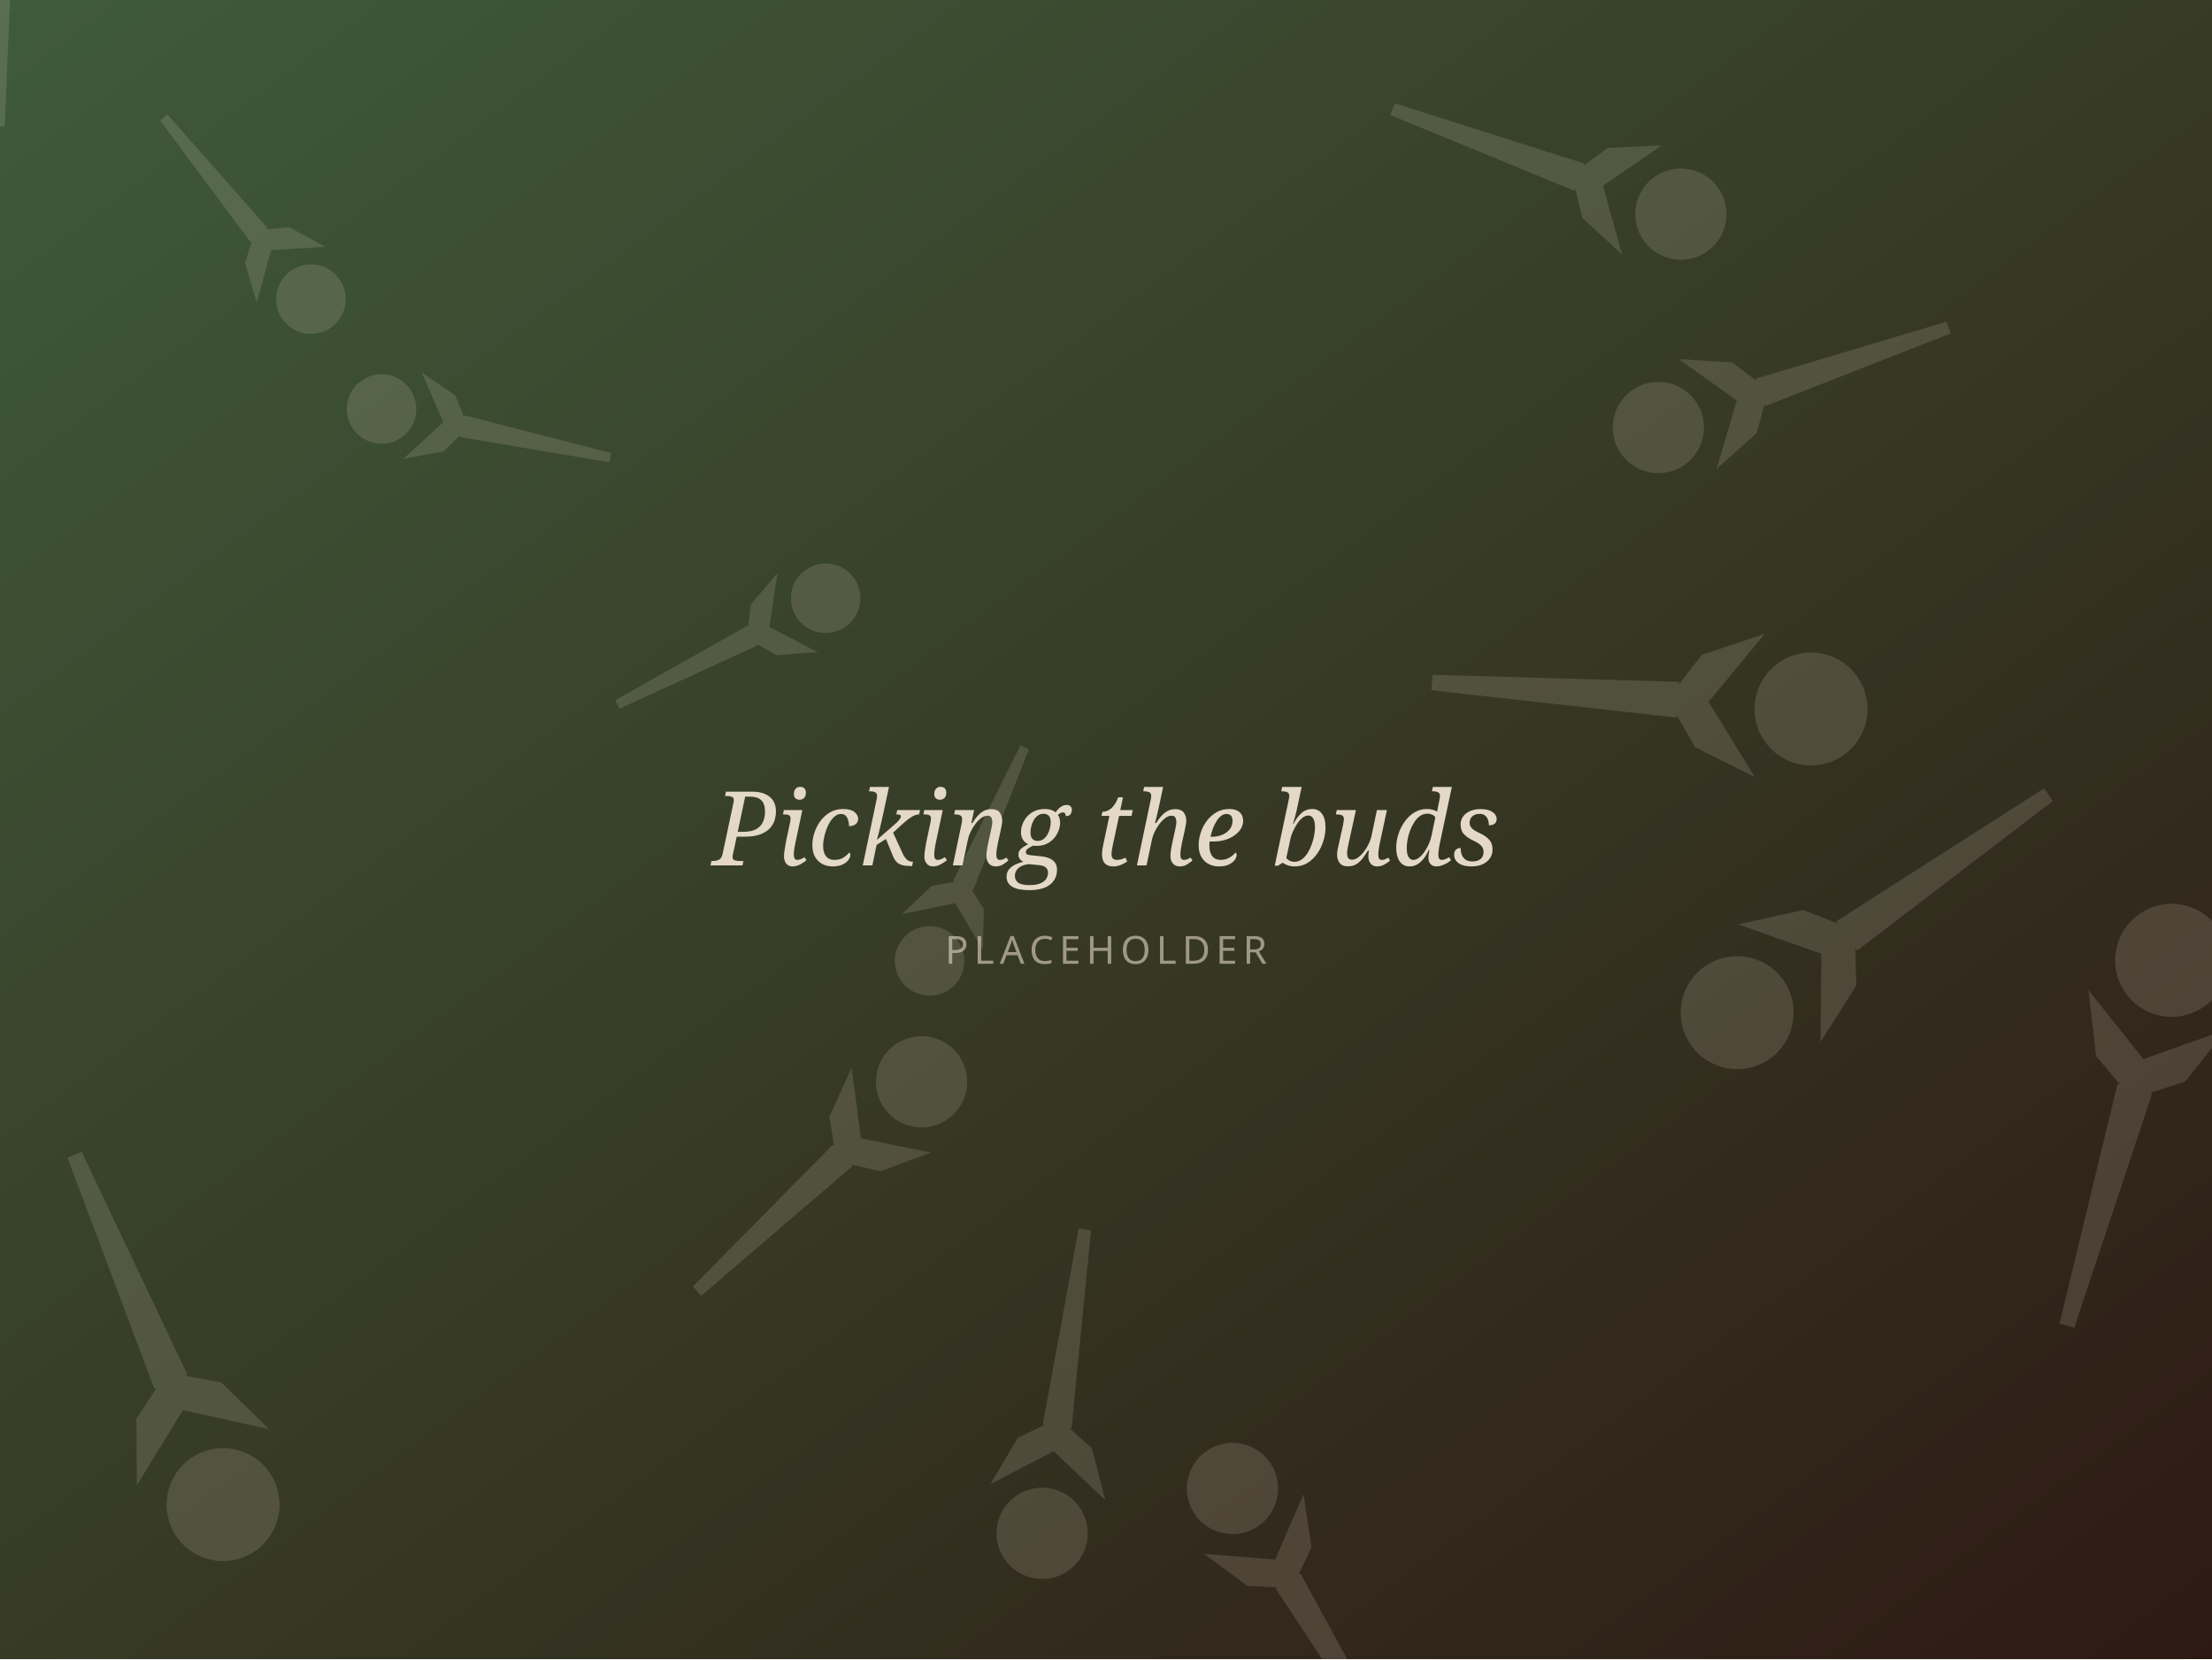
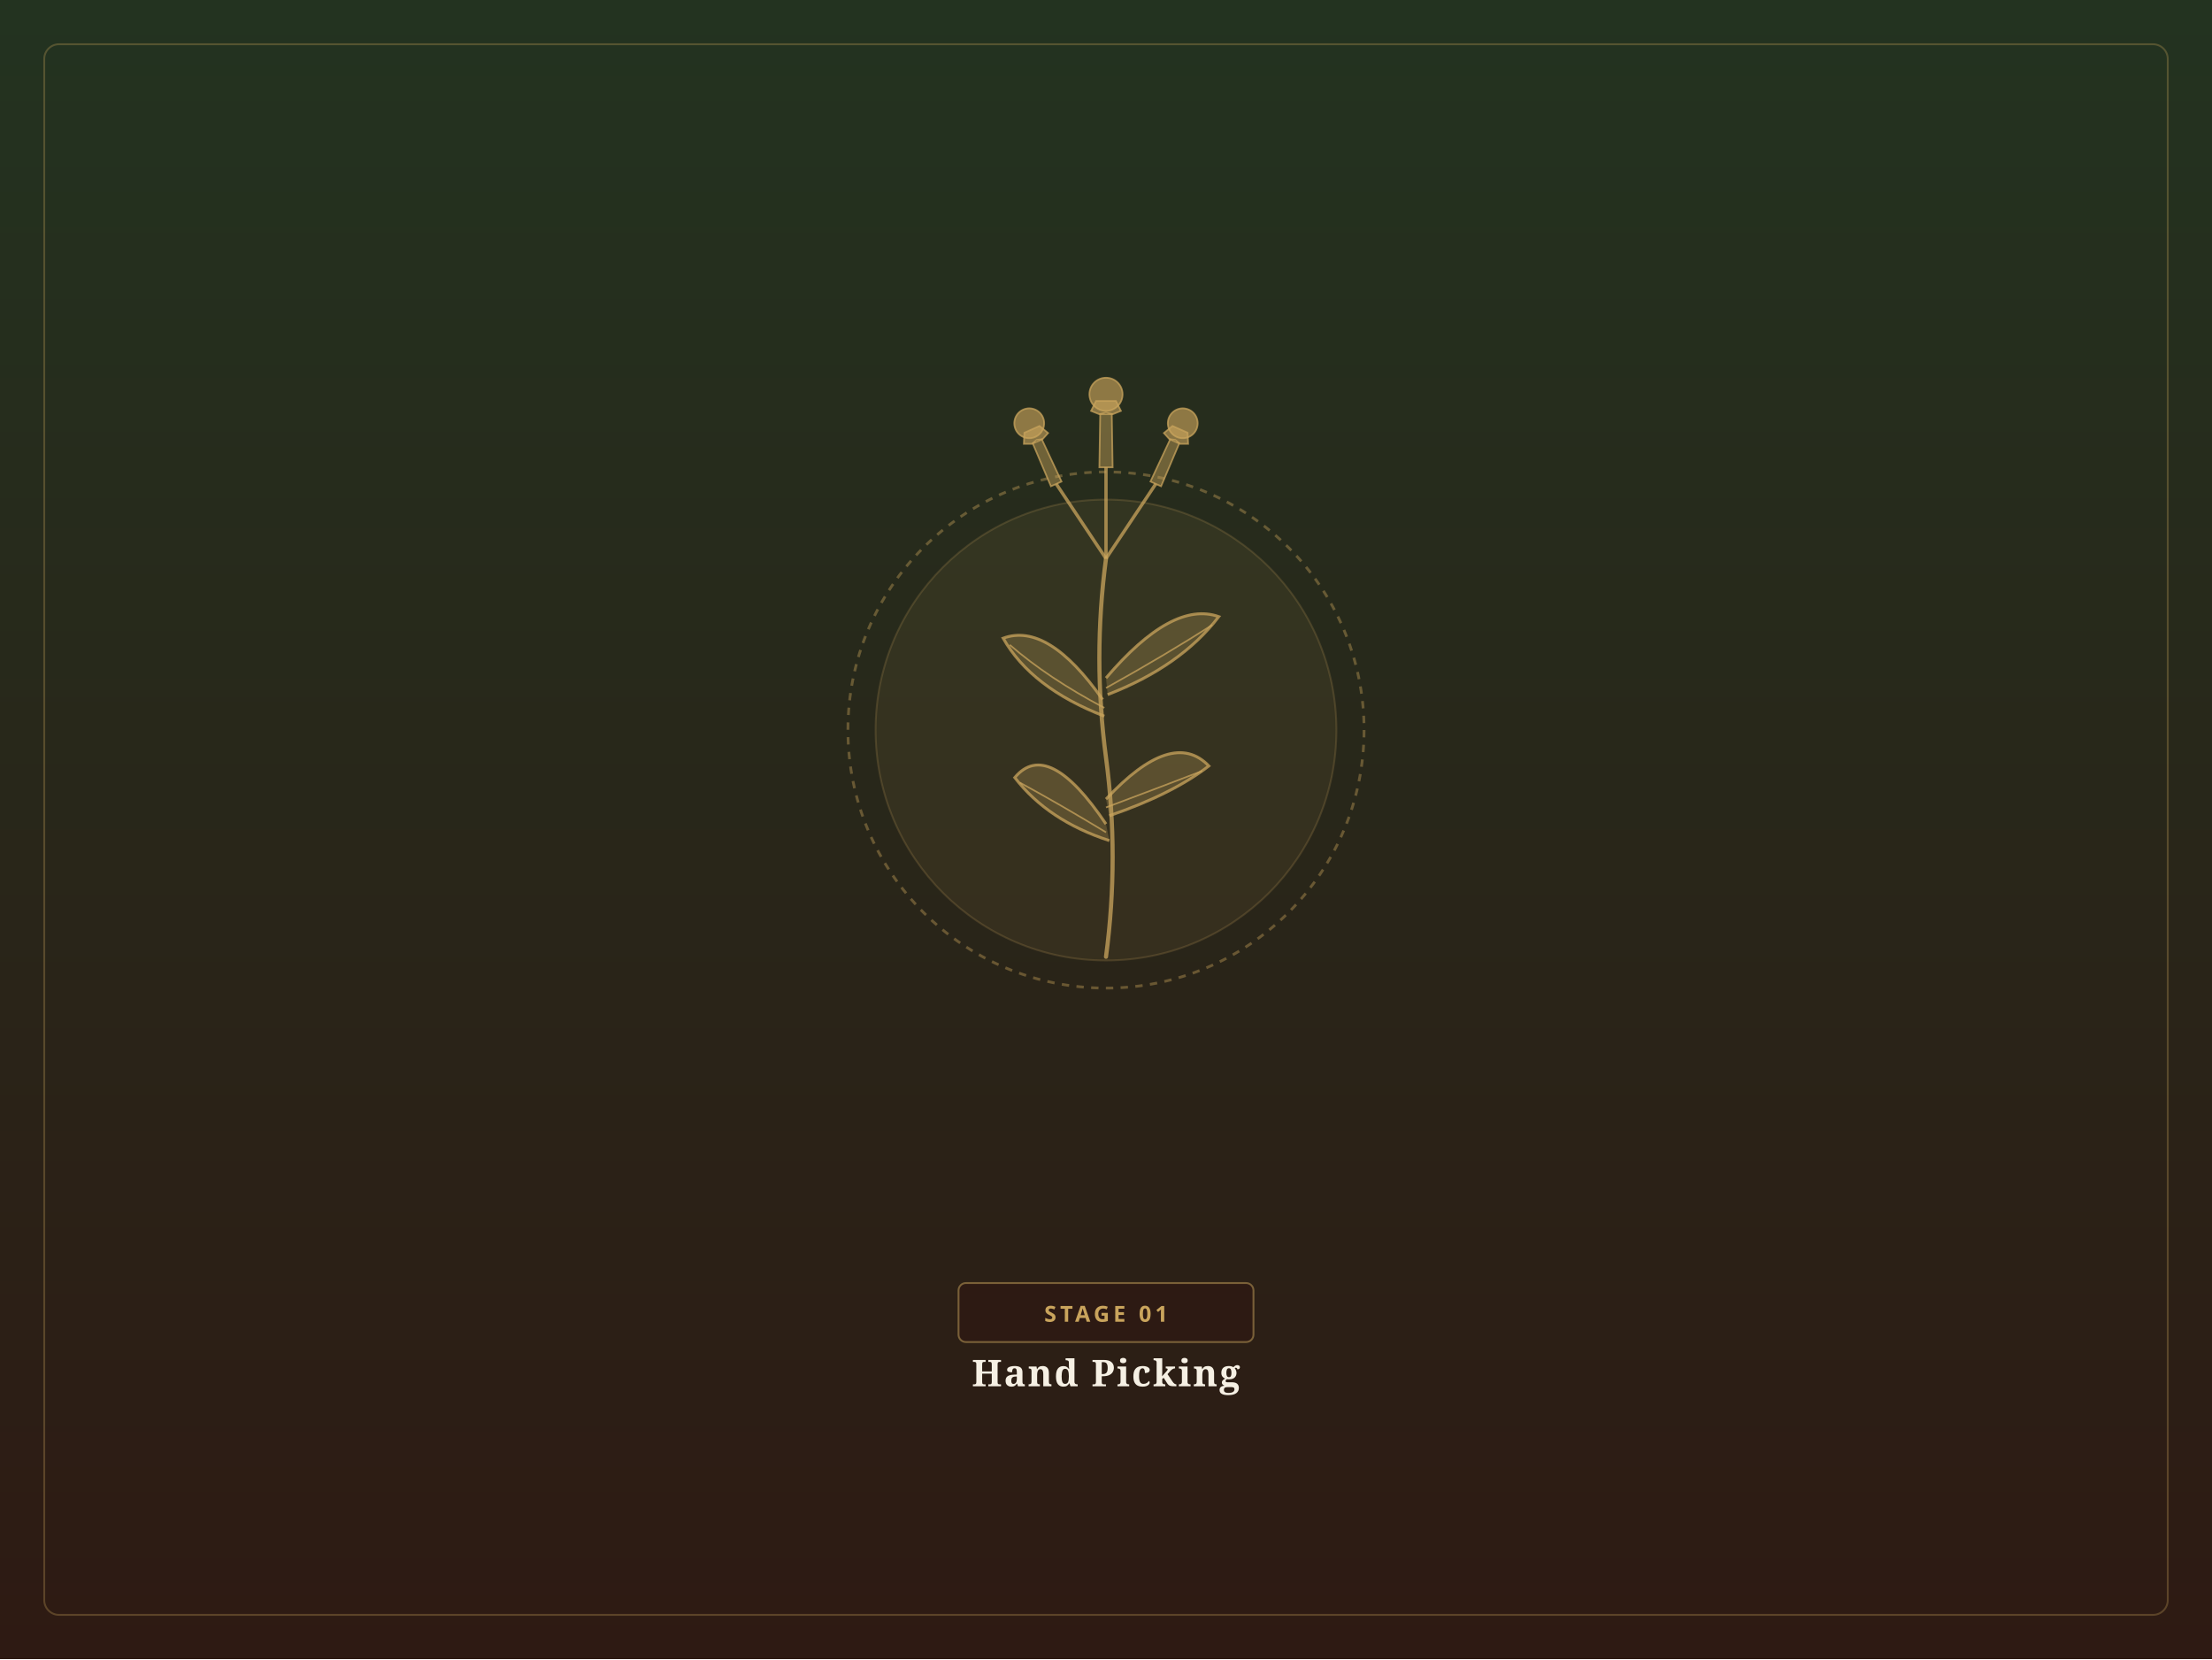
<svg xmlns="http://www.w3.org/2000/svg" width="1200" height="900" viewBox="0 0 1200 900">
  <defs>
-     <linearGradient id="g" x1="0" y1="0" x2="1" y2="1">
-       <stop offset="0" stop-color="#3F5B3A" />
-       <stop offset="1" stop-color="#2E1A13" />
+     <linearGradient id="pBg" x1="0" y1="0" x2="0" y2="1">
+       <stop offset="0%" stop-color="#233320" />
+       <stop offset="100%" stop-color="#2E1A13" />
    </linearGradient>
  </defs>
-   <rect width="1200" height="900" fill="url(#g)" />
-   <g transform="translate(0 0) rotate(0) scale(1.714286)" fill="#E4D9C6" opacity="0.16">
-     <circle cx="0" cy="-34" r="11" />
-     <path d="M-14 -24 L0 -14 L14 -24 L9 -12 L0 -6 L-9 -12 Z" />
-     <path d="M-3.5 -8 L3.5 -8 L1.5 40 L-1.5 40 Z" />
+   <rect width="1200" height="900" fill="url(#pBg)" />
+   <rect x="24" y="24" width="1152" height="852" rx="8" fill="none" stroke="#C9A45C" stroke-opacity="0.3" stroke-width="1" />
+   <g transform="translate(600, 396)">
+     <circle cx="0" cy="0" r="140" fill="none" stroke="#C9A45C" stroke-opacity="0.4" stroke-width="1.5" stroke-dasharray="4,4" />
+     <circle cx="0" cy="0" r="125" fill="#C9A45C" fill-opacity="0.08" stroke="#C9A45C" stroke-opacity="0.2" />
+     <g transform="translate(0 15) rotate(0) scale(0.9)" stroke="#C9A45C" stroke-opacity="0.75" fill="none">
+       <path d="M 0 120 Q 8 60 0 0 Q -8 -60 0 -120" stroke-width="2.5" stroke-linecap="round" />
+       <path d="M 2 50 Q -35 38 -55 12 Q -35 -12 0 40" stroke-width="1.75" fill="#C9A45C" fill-opacity="0.262" />
+       <path d="M 0 45 Q -28 28 -52 15" stroke-width="1" />
+       <path d="M 2 35 Q 40 22 62 5 Q 40 -18 0 25" stroke-width="1.75" fill="#C9A45C" fill-opacity="0.262" />
+       <path d="M 0 30 Q 32 18 58 8" stroke-width="1" />
+       <path d="M -1 -25 Q -45 -42 -62 -72 Q -35 -82 -2 -35" stroke-width="1.75" fill="#C9A45C" fill-opacity="0.262" />
+       <path d="M -1 -30 Q -35 -48 -58 -68" stroke-width="1" />
+       <path d="M 1 -38 Q 45 -55 68 -85 Q 40 -95 0 -48" stroke-width="1.75" fill="#C9A45C" fill-opacity="0.262" />
+       <path d="M 0 -42 Q 36 -62 64 -80" stroke-width="1" />
+       <path d="M 0 -120 L -30 -165" stroke-width="2" />
+       <path d="M 0 -120 L 0 -175" stroke-width="2" />
+       <path d="M 0 -120 L 30 -165" stroke-width="2" />
+       <g transform="translate(-30, -165) rotate(-24)">
+         <path d="M -3.5 0 L 3.5 0 L 3 -28 L -3 -28 Z" fill="#C9A45C" fill-opacity="0.45" stroke-width="1" />
+         <path d="M -8 -30 L -3.5 -28 L 0 -29 L 3.5 -28 L 8 -30 L 5 -36 L -5 -36 Z" fill="#C9A45C" fill-opacity="0.6" />
+         <circle cx="0" cy="-40" r="9" fill="#C9A45C" fill-opacity="0.637" stroke-width="1" />
+       </g>
+       <g transform="translate(0, -175)">
+         <path d="M -4 0 L 4 0 L 3.5 -32 L -3.5 -32 Z" fill="#C9A45C" fill-opacity="0.45" stroke-width="1" />
+         <path d="M -9 -34 L -4 -32 L 0 -33 L 4 -32 L 9 -34 L 6 -40 L -6 -40 Z" fill="#C9A45C" fill-opacity="0.6" />
+         <circle cx="0" cy="-44" r="10" fill="#C9A45C" fill-opacity="0.637" stroke-width="1" />
+       </g>
+       <g transform="translate(30, -165) rotate(24)">
+         <path d="M -3.5 0 L 3.5 0 L 3 -28 L -3 -28 Z" fill="#C9A45C" fill-opacity="0.45" stroke-width="1" />
+         <path d="M -8 -30 L -3.5 -28 L 0 -29 L 3.5 -28 L 8 -30 L 5 -36 L -5 -36 Z" fill="#C9A45C" fill-opacity="0.6" />
+         <circle cx="0" cy="-40" r="9" fill="#C9A45C" fill-opacity="0.637" stroke-width="1" />
+       </g>
+     </g>
  </g>
-   <g transform="translate(444 639) rotate(47) scale(2.25)" fill="#E4D9C6" opacity="0.16">
-     <circle cx="0" cy="-34" r="11" />
-     <path d="M-14 -24 L0 -14 L14 -24 L9 -12 L0 -6 L-9 -12 Z" />
-     <path d="M-3.5 -8 L3.5 -8 L1.5 40 L-1.5 40 Z" />
+   <g transform="translate(600, 720)">
+     <rect x="-80" y="-24" width="160" height="32" rx="4" fill="#2E1A13" fill-opacity="0.8" stroke="#C9A45C" stroke-opacity="0.5" stroke-width="1" />
+     <text x="0" y="-3" text-anchor="middle" fill="#C9A45C" font-family="sans-serif" font-size="12" font-weight="600" letter-spacing="2">STAGE 01</text>
+     <text x="0" y="32" text-anchor="middle" fill="#F6F0E4" font-family="Georgia, serif" font-size="20" font-weight="600" letter-spacing="1">Hand Picking</text>
  </g>
-   <g transform="translate(888 378) rotate(94) scale(2.785714)" fill="#E4D9C6" opacity="0.16">
-     <circle cx="0" cy="-34" r="11" />
-     <path d="M-14 -24 L0 -14 L14 -24 L9 -12 L0 -6 L-9 -12 Z" />
-     <path d="M-3.5 -8 L3.5 -8 L1.5 40 L-1.5 40 Z" />
-   </g>
-   <g transform="translate(132 117) rotate(141) scale(1.714286)" fill="#E4D9C6" opacity="0.16">
-     <circle cx="0" cy="-34" r="11" />
-     <path d="M-14 -24 L0 -14 L14 -24 L9 -12 L0 -6 L-9 -12 Z" />
-     <path d="M-3.5 -8 L3.5 -8 L1.5 40 L-1.5 40 Z" />
-   </g>
-   <g transform="translate(576 756) rotate(188) scale(2.25)" fill="#E4D9C6" opacity="0.16">
-     <circle cx="0" cy="-34" r="11" />
-     <path d="M-14 -24 L0 -14 L14 -24 L9 -12 L0 -6 L-9 -12 Z" />
-     <path d="M-3.5 -8 L3.5 -8 L1.5 40 L-1.5 40 Z" />
-   </g>
-   <g transform="translate(1020 495) rotate(235) scale(2.785714)" fill="#E4D9C6" opacity="0.16">
-     <circle cx="0" cy="-34" r="11" />
-     <path d="M-14 -24 L0 -14 L14 -24 L9 -12 L0 -6 L-9 -12 Z" />
-     <path d="M-3.5 -8 L3.5 -8 L1.5 40 L-1.5 40 Z" />
-   </g>
-   <g transform="translate(264 234) rotate(282) scale(1.714286)" fill="#E4D9C6" opacity="0.16">
-     <circle cx="0" cy="-34" r="11" />
-     <path d="M-14 -24 L0 -14 L14 -24 L9 -12 L0 -6 L-9 -12 Z" />
-     <path d="M-3.5 -8 L3.5 -8 L1.5 40 L-1.5 40 Z" />
-   </g>
-   <g transform="translate(708 873) rotate(329) scale(2.25)" fill="#E4D9C6" opacity="0.16">
-     <circle cx="0" cy="-34" r="11" />
-     <path d="M-14 -24 L0 -14 L14 -24 L9 -12 L0 -6 L-9 -12 Z" />
-     <path d="M-3.5 -8 L3.5 -8 L1.5 40 L-1.5 40 Z" />
-   </g>
-   <g transform="translate(1152 612) rotate(16) scale(2.785714)" fill="#E4D9C6" opacity="0.16">
-     <circle cx="0" cy="-34" r="11" />
-     <path d="M-14 -24 L0 -14 L14 -24 L9 -12 L0 -6 L-9 -12 Z" />
-     <path d="M-3.5 -8 L3.5 -8 L1.5 40 L-1.5 40 Z" />
-   </g>
-   <g transform="translate(396 351) rotate(63) scale(1.714286)" fill="#E4D9C6" opacity="0.16">
-     <circle cx="0" cy="-34" r="11" />
-     <path d="M-14 -24 L0 -14 L14 -24 L9 -12 L0 -6 L-9 -12 Z" />
-     <path d="M-3.5 -8 L3.5 -8 L1.5 40 L-1.5 40 Z" />
-   </g>
-   <g transform="translate(840 90) rotate(110) scale(2.25)" fill="#E4D9C6" opacity="0.16">
-     <circle cx="0" cy="-34" r="11" />
-     <path d="M-14 -24 L0 -14 L14 -24 L9 -12 L0 -6 L-9 -12 Z" />
-     <path d="M-3.5 -8 L3.5 -8 L1.5 40 L-1.5 40 Z" />
-   </g>
-   <g transform="translate(84 729) rotate(157) scale(2.785714)" fill="#E4D9C6" opacity="0.16">
-     <circle cx="0" cy="-34" r="11" />
-     <path d="M-14 -24 L0 -14 L14 -24 L9 -12 L0 -6 L-9 -12 Z" />
-     <path d="M-3.5 -8 L3.5 -8 L1.5 40 L-1.5 40 Z" />
-   </g>
-   <g transform="translate(528 468) rotate(204) scale(1.714286)" fill="#E4D9C6" opacity="0.16">
-     <circle cx="0" cy="-34" r="11" />
-     <path d="M-14 -24 L0 -14 L14 -24 L9 -12 L0 -6 L-9 -12 Z" />
-     <path d="M-3.5 -8 L3.5 -8 L1.5 40 L-1.5 40 Z" />
-   </g>
-   <g transform="translate(972 207) rotate(251) scale(2.25)" fill="#E4D9C6" opacity="0.16">
-     <circle cx="0" cy="-34" r="11" />
-     <path d="M-14 -24 L0 -14 L14 -24 L9 -12 L0 -6 L-9 -12 Z" />
-     <path d="M-3.5 -8 L3.5 -8 L1.5 40 L-1.5 40 Z" />
-   </g>
-   <text x="50%" y="50%" text-anchor="middle" dominant-baseline="middle" fill="#E4D9C6" font-family="Georgia, serif" font-size="56" font-style="italic">Picking the buds</text>
-   <text x="50%" y="522.8" text-anchor="middle" fill="#E4D9C6" fill-opacity="0.6" font-family="system-ui, sans-serif" font-size="21" letter-spacing="3">PLACEHOLDER</text>
</svg>
